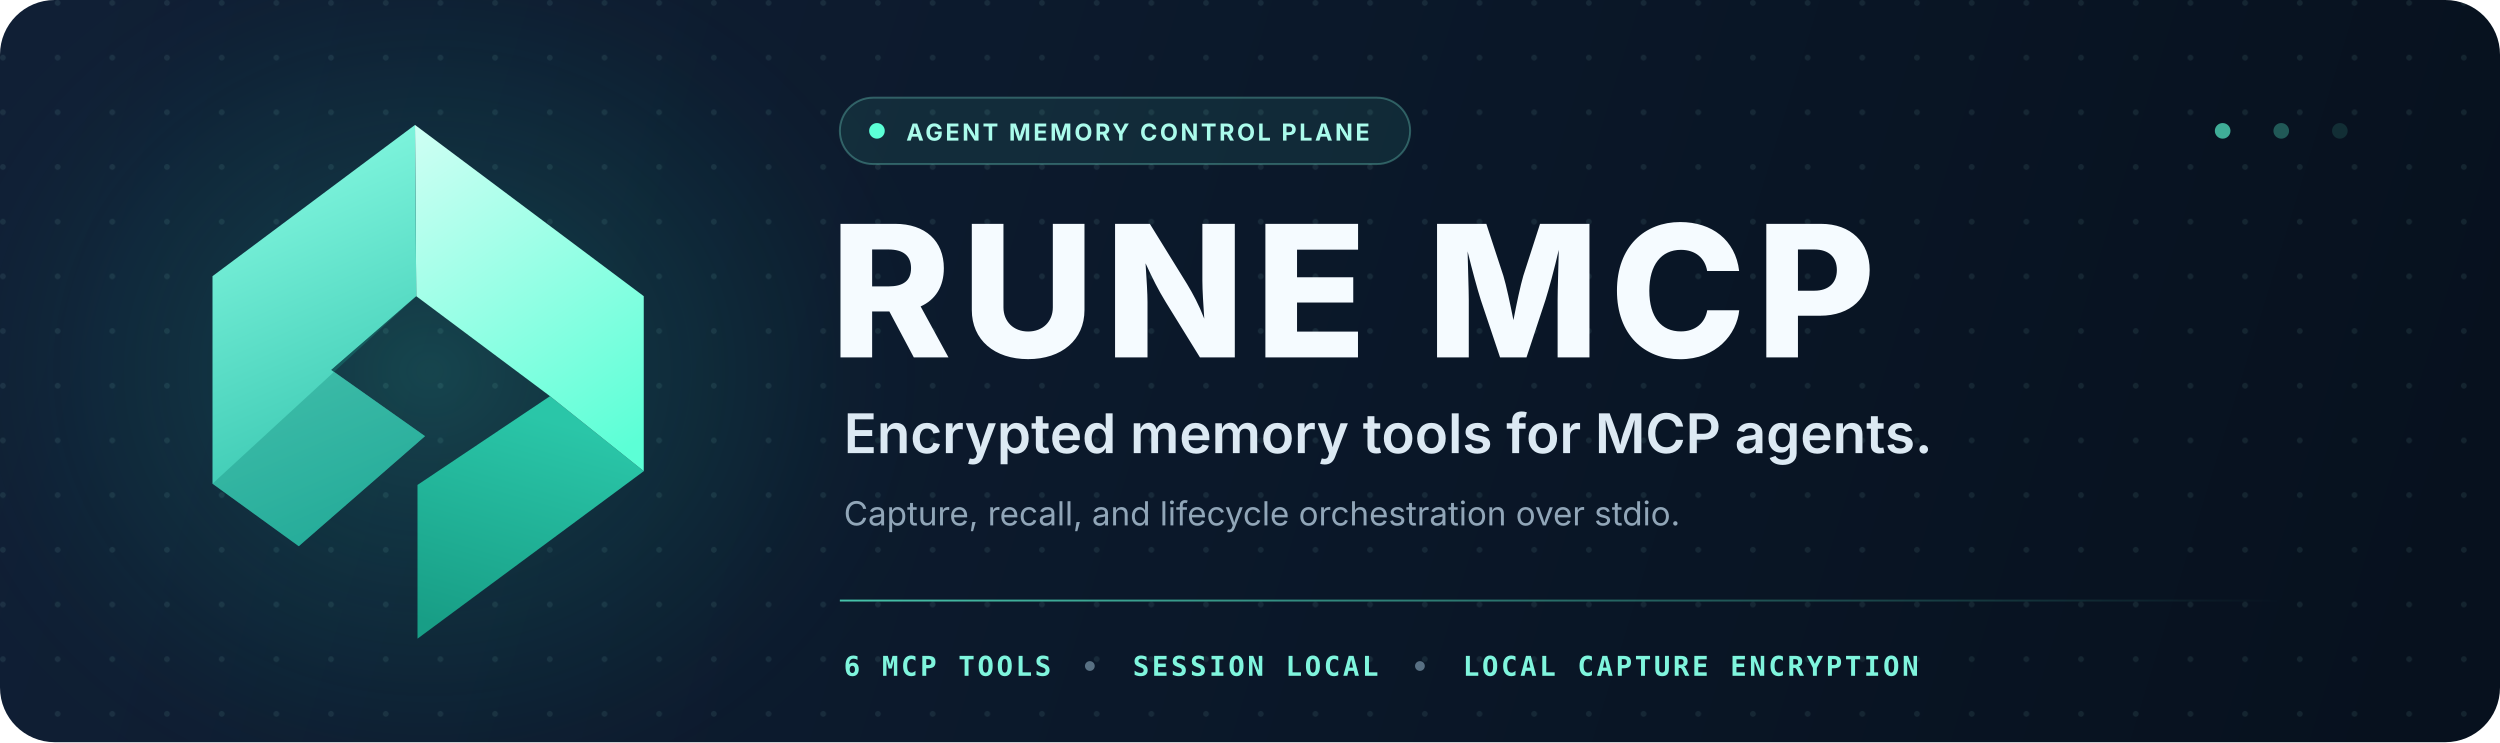
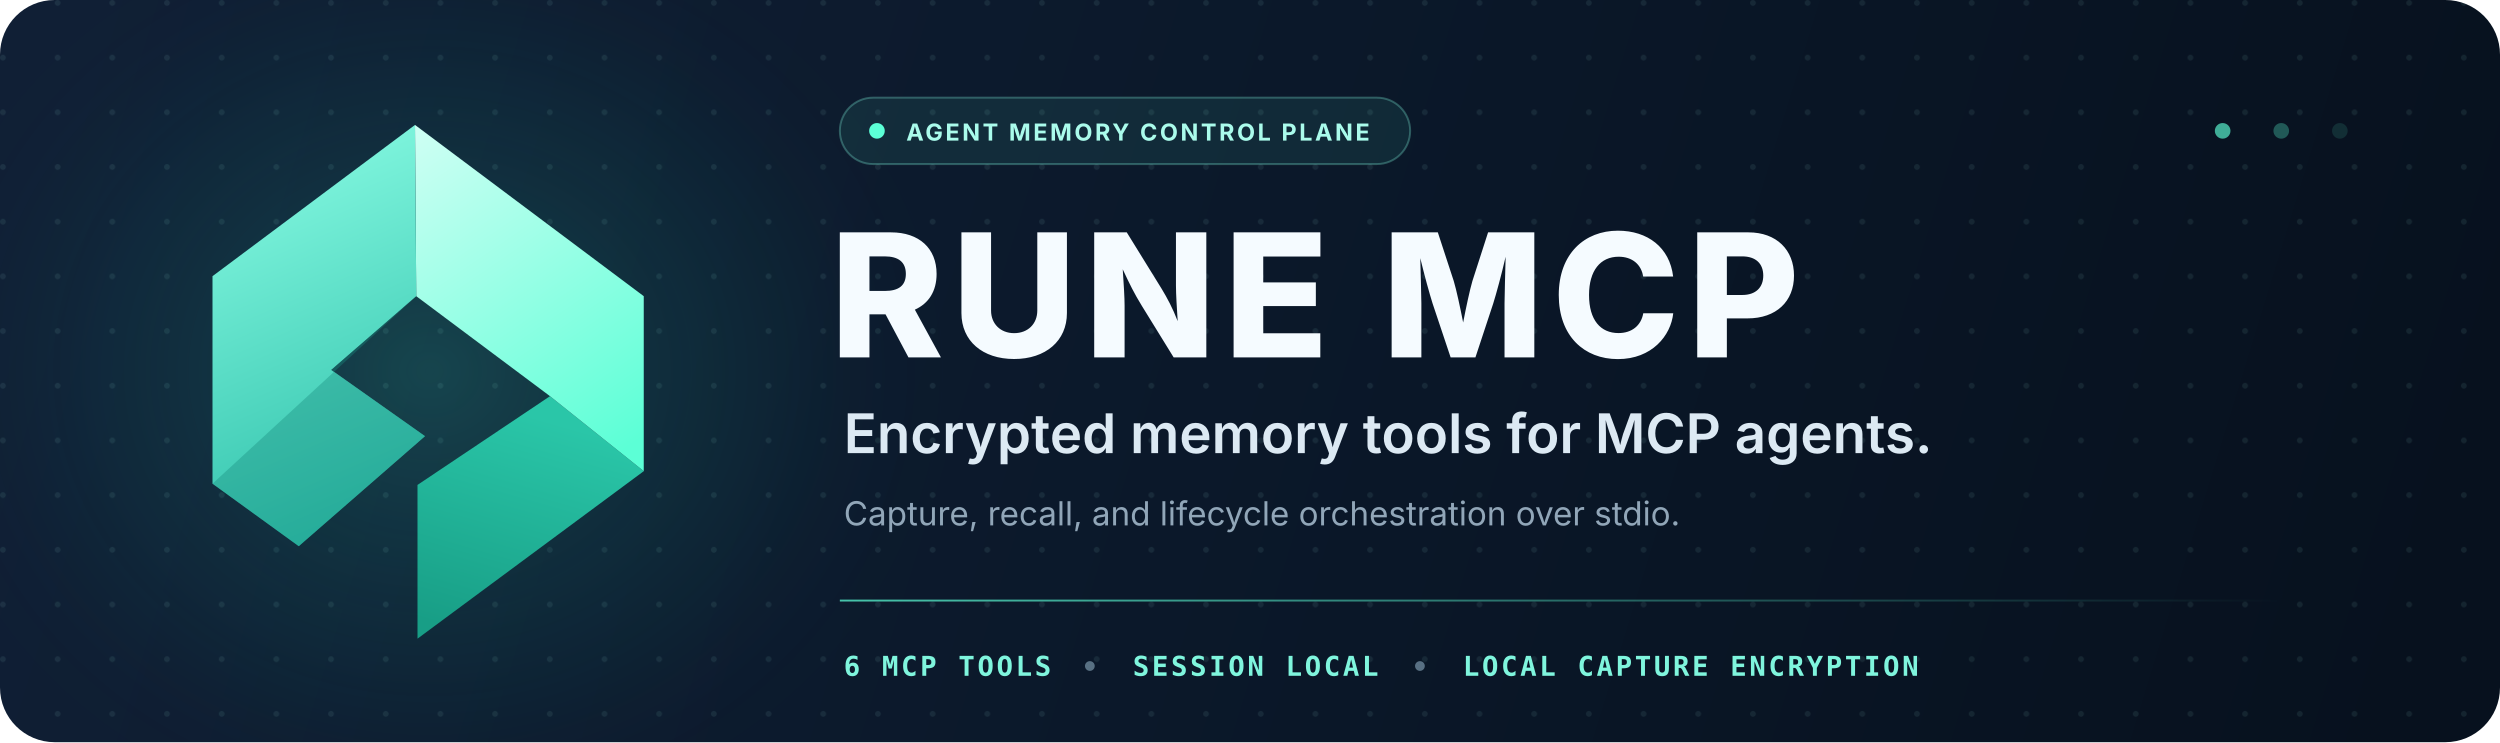
<svg xmlns="http://www.w3.org/2000/svg" width="1280" height="380" viewBox="0 0 1280 380" fill="none">
  <defs>
    <linearGradient id="bg" x1="30" y1="12" x2="1228" y2="380" gradientUnits="userSpaceOnUse">
      <stop stop-color="#101f35" />
      <stop offset="0.58" stop-color="#0a1728" />
      <stop offset="1" stop-color="#07111e" />
    </linearGradient>
    <radialGradient id="glow" cx="0" cy="0" r="1" gradientUnits="userSpaceOnUse" gradientTransform="translate(220 190) rotate(90) scale(250 280)">
      <stop stop-color="#38e6c0" stop-opacity="0.2" />
      <stop offset="0.62" stop-color="#1bc2a7" stop-opacity="0.06" />
      <stop offset="1" stop-color="#07111e" stop-opacity="0" />
    </radialGradient>
    <linearGradient id="line" x1="430" y1="0" x2="1168" y2="0" gradientUnits="userSpaceOnUse">
      <stop stop-color="#5cffd6" stop-opacity="0.74" />
      <stop offset="1" stop-color="#5cffd6" stop-opacity="0" />
    </linearGradient>
    <linearGradient id="mark-a" x1="110" y1="116" x2="230" y2="395" gradientUnits="userSpaceOnUse">
      <stop stop-color="#7ff5dd" />
      <stop offset="1" stop-color="#29bda7" />
    </linearGradient>
    <linearGradient id="mark-b" x1="260" y1="72" x2="430" y2="320" gradientUnits="userSpaceOnUse">
      <stop stop-color="#ccfff3" />
      <stop offset="1" stop-color="#5cffd6" />
    </linearGradient>
    <linearGradient id="mark-c" x1="342" y1="294" x2="292" y2="468" gradientUnits="userSpaceOnUse">
      <stop stop-color="#2ac6a8" />
      <stop offset="1" stop-color="#189e86" />
    </linearGradient>
    <pattern id="dots" width="28" height="28" patternUnits="userSpaceOnUse">
      <circle cx="1.5" cy="1.5" r="1.5" fill="#b8fff0" fill-opacity="0.08" />
    </pattern>
    <clipPath id="frame">
      <rect width="1280" height="380" rx="28" />
    </clipPath>
  </defs>
  <g clip-path="url(#frame)">
    <rect width="1280" height="380" fill="url(#bg)" />
    <rect width="1280" height="380" fill="url(#dots)" />
    <rect width="520" height="380" fill="url(#glow)" />
    <g transform="translate(48 23) scale(.64)">
      <path d="M365 281 L440 341 L259 475 L259 352 Z" fill="url(#mark-c)" />
      <path d="M257 64 L440 201 L440 341 L365 281 L258 201 Z" fill="url(#mark-b)" />
      <path d="M257 64 L95 185 L95 351 L164 401 L265 313 L190 260 L258 201 Z" fill="url(#mark-a)" />
      <path d="M95 351 L258 201 L190 260 L265 313 L164 401 Z" fill="#178c7e" opacity=".38" />
    </g>
    <rect x="430" y="50" width="292" height="34" rx="17" fill="#5cffd6" fill-opacity=".08" stroke="#7ff5dd" stroke-opacity=".3" />
    <circle cx="449" cy="67" r="4" fill="#5cffd6" />
    <text x="464" y="72" fill="#aafbeb" font-family="Inter,ui-sans-serif,system-ui,sans-serif" font-size="12" font-weight="700" letter-spacing="1.3">AGENT MEMORY CONTROL PLANE</text>
-     <text x="425" y="183" fill="#f5fbff" font-family="Inter,ui-sans-serif,system-ui,sans-serif" font-size="94" font-weight="800" letter-spacing="5">RUNE MCP</text>
+     <text x="425" y="183" fill="#f5fbff" font-family="Inter,ui-sans-serif,system-ui,sans-serif" font-size="88" font-weight="800" letter-spacing="4">RUNE MCP</text>
    <text x="432" y="232" fill="#dce9f3" font-family="Inter,ui-sans-serif,system-ui,sans-serif" font-size="28" font-weight="600">Encrypted memory tools for MCP agents.</text>
    <text x="432" y="269" fill="#91a6b8" font-family="Inter,ui-sans-serif,system-ui,sans-serif" font-size="17">Capture, recall, and lifecycle orchestration over stdio.</text>
    <rect x="430" y="307" width="738" height="1" fill="url(#line)" />
    <text x="432" y="346" fill="#7ff5dd" font-family="ui-monospace,SFMono-Regular,Menlo,monospace" font-size="14" font-weight="700" letter-spacing="1.35">6 MCP TOOLS</text>
    <circle cx="558" cy="341" r="2.5" fill="#587083" />
    <text x="580" y="346" fill="#7ff5dd" font-family="ui-monospace,SFMono-Regular,Menlo,monospace" font-size="14" font-weight="700" letter-spacing="1.35">SESSION LOCAL</text>
    <circle cx="727" cy="341" r="2.5" fill="#587083" />
    <text x="749" y="346" fill="#7ff5dd" font-family="ui-monospace,SFMono-Regular,Menlo,monospace" font-size="14" font-weight="700" letter-spacing="1.35">LOCAL CAPTURE ENCRYPTION</text>
    <circle cx="1138" cy="67" r="4" fill="#5cffd6" fill-opacity=".65" />
    <circle cx="1168" cy="67" r="4" fill="#5cffd6" fill-opacity=".3" />
    <circle cx="1198" cy="67" r="4" fill="#5cffd6" fill-opacity=".12" />
  </g>
</svg>
